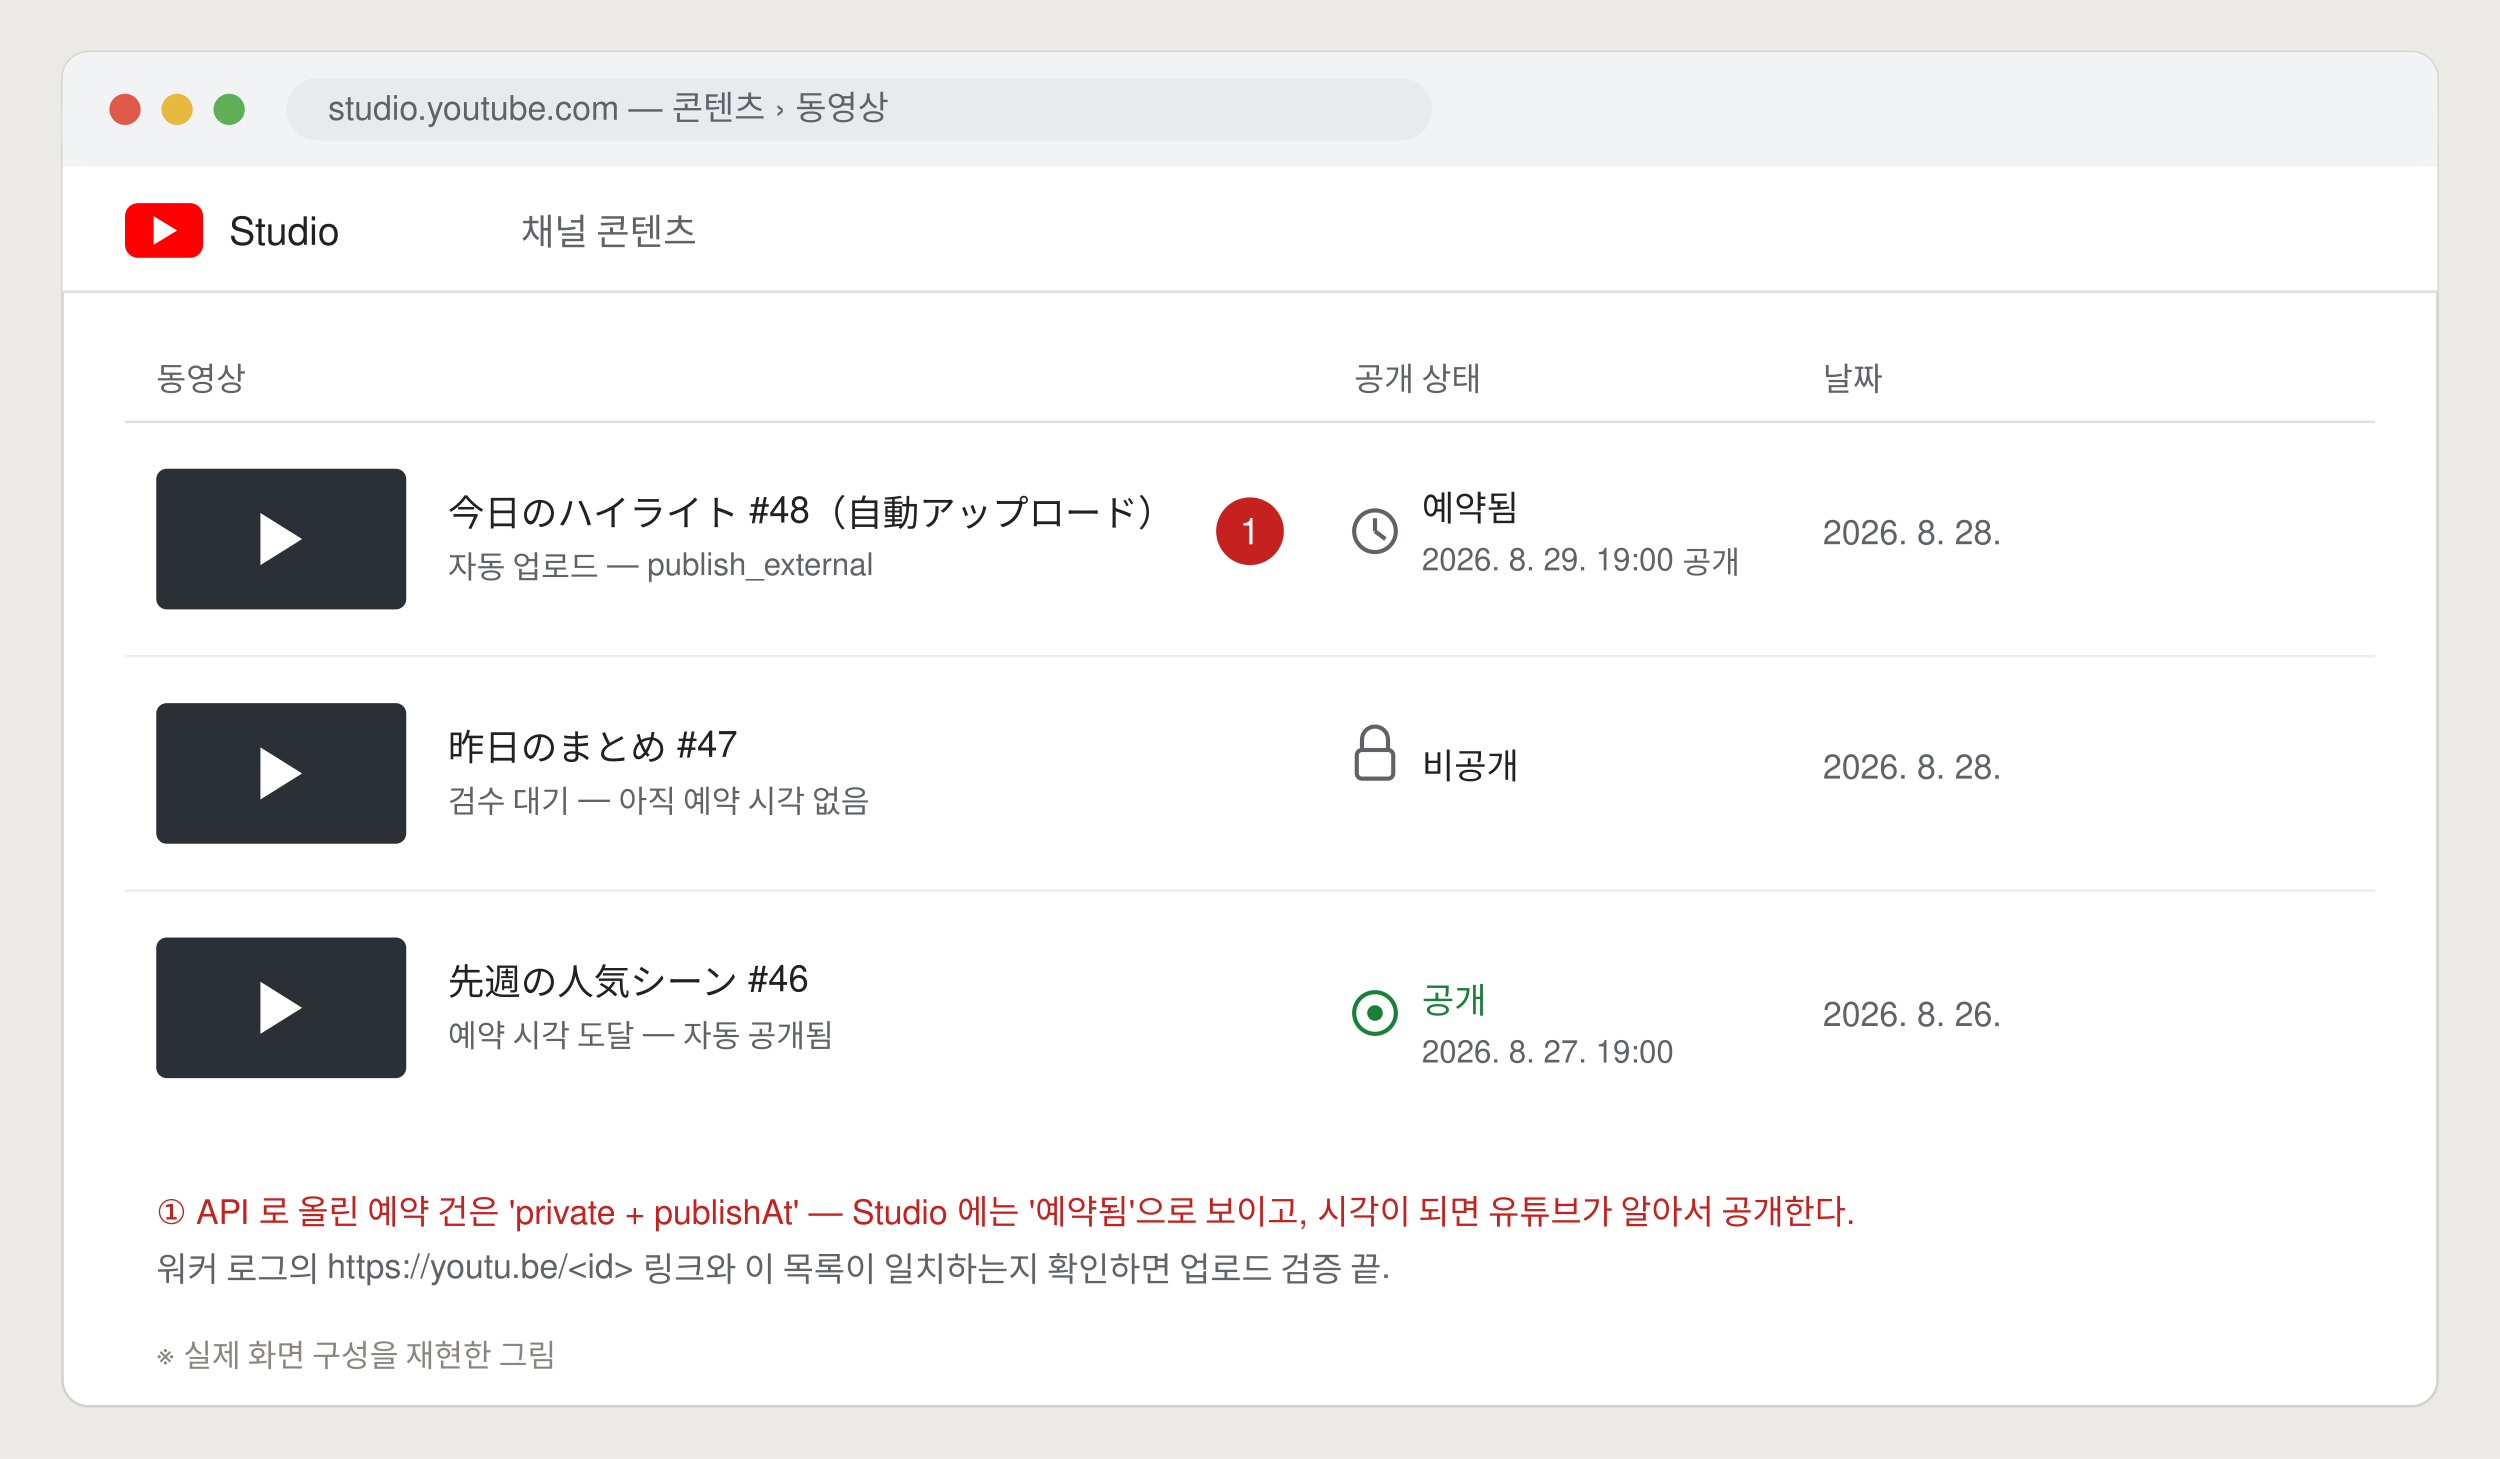
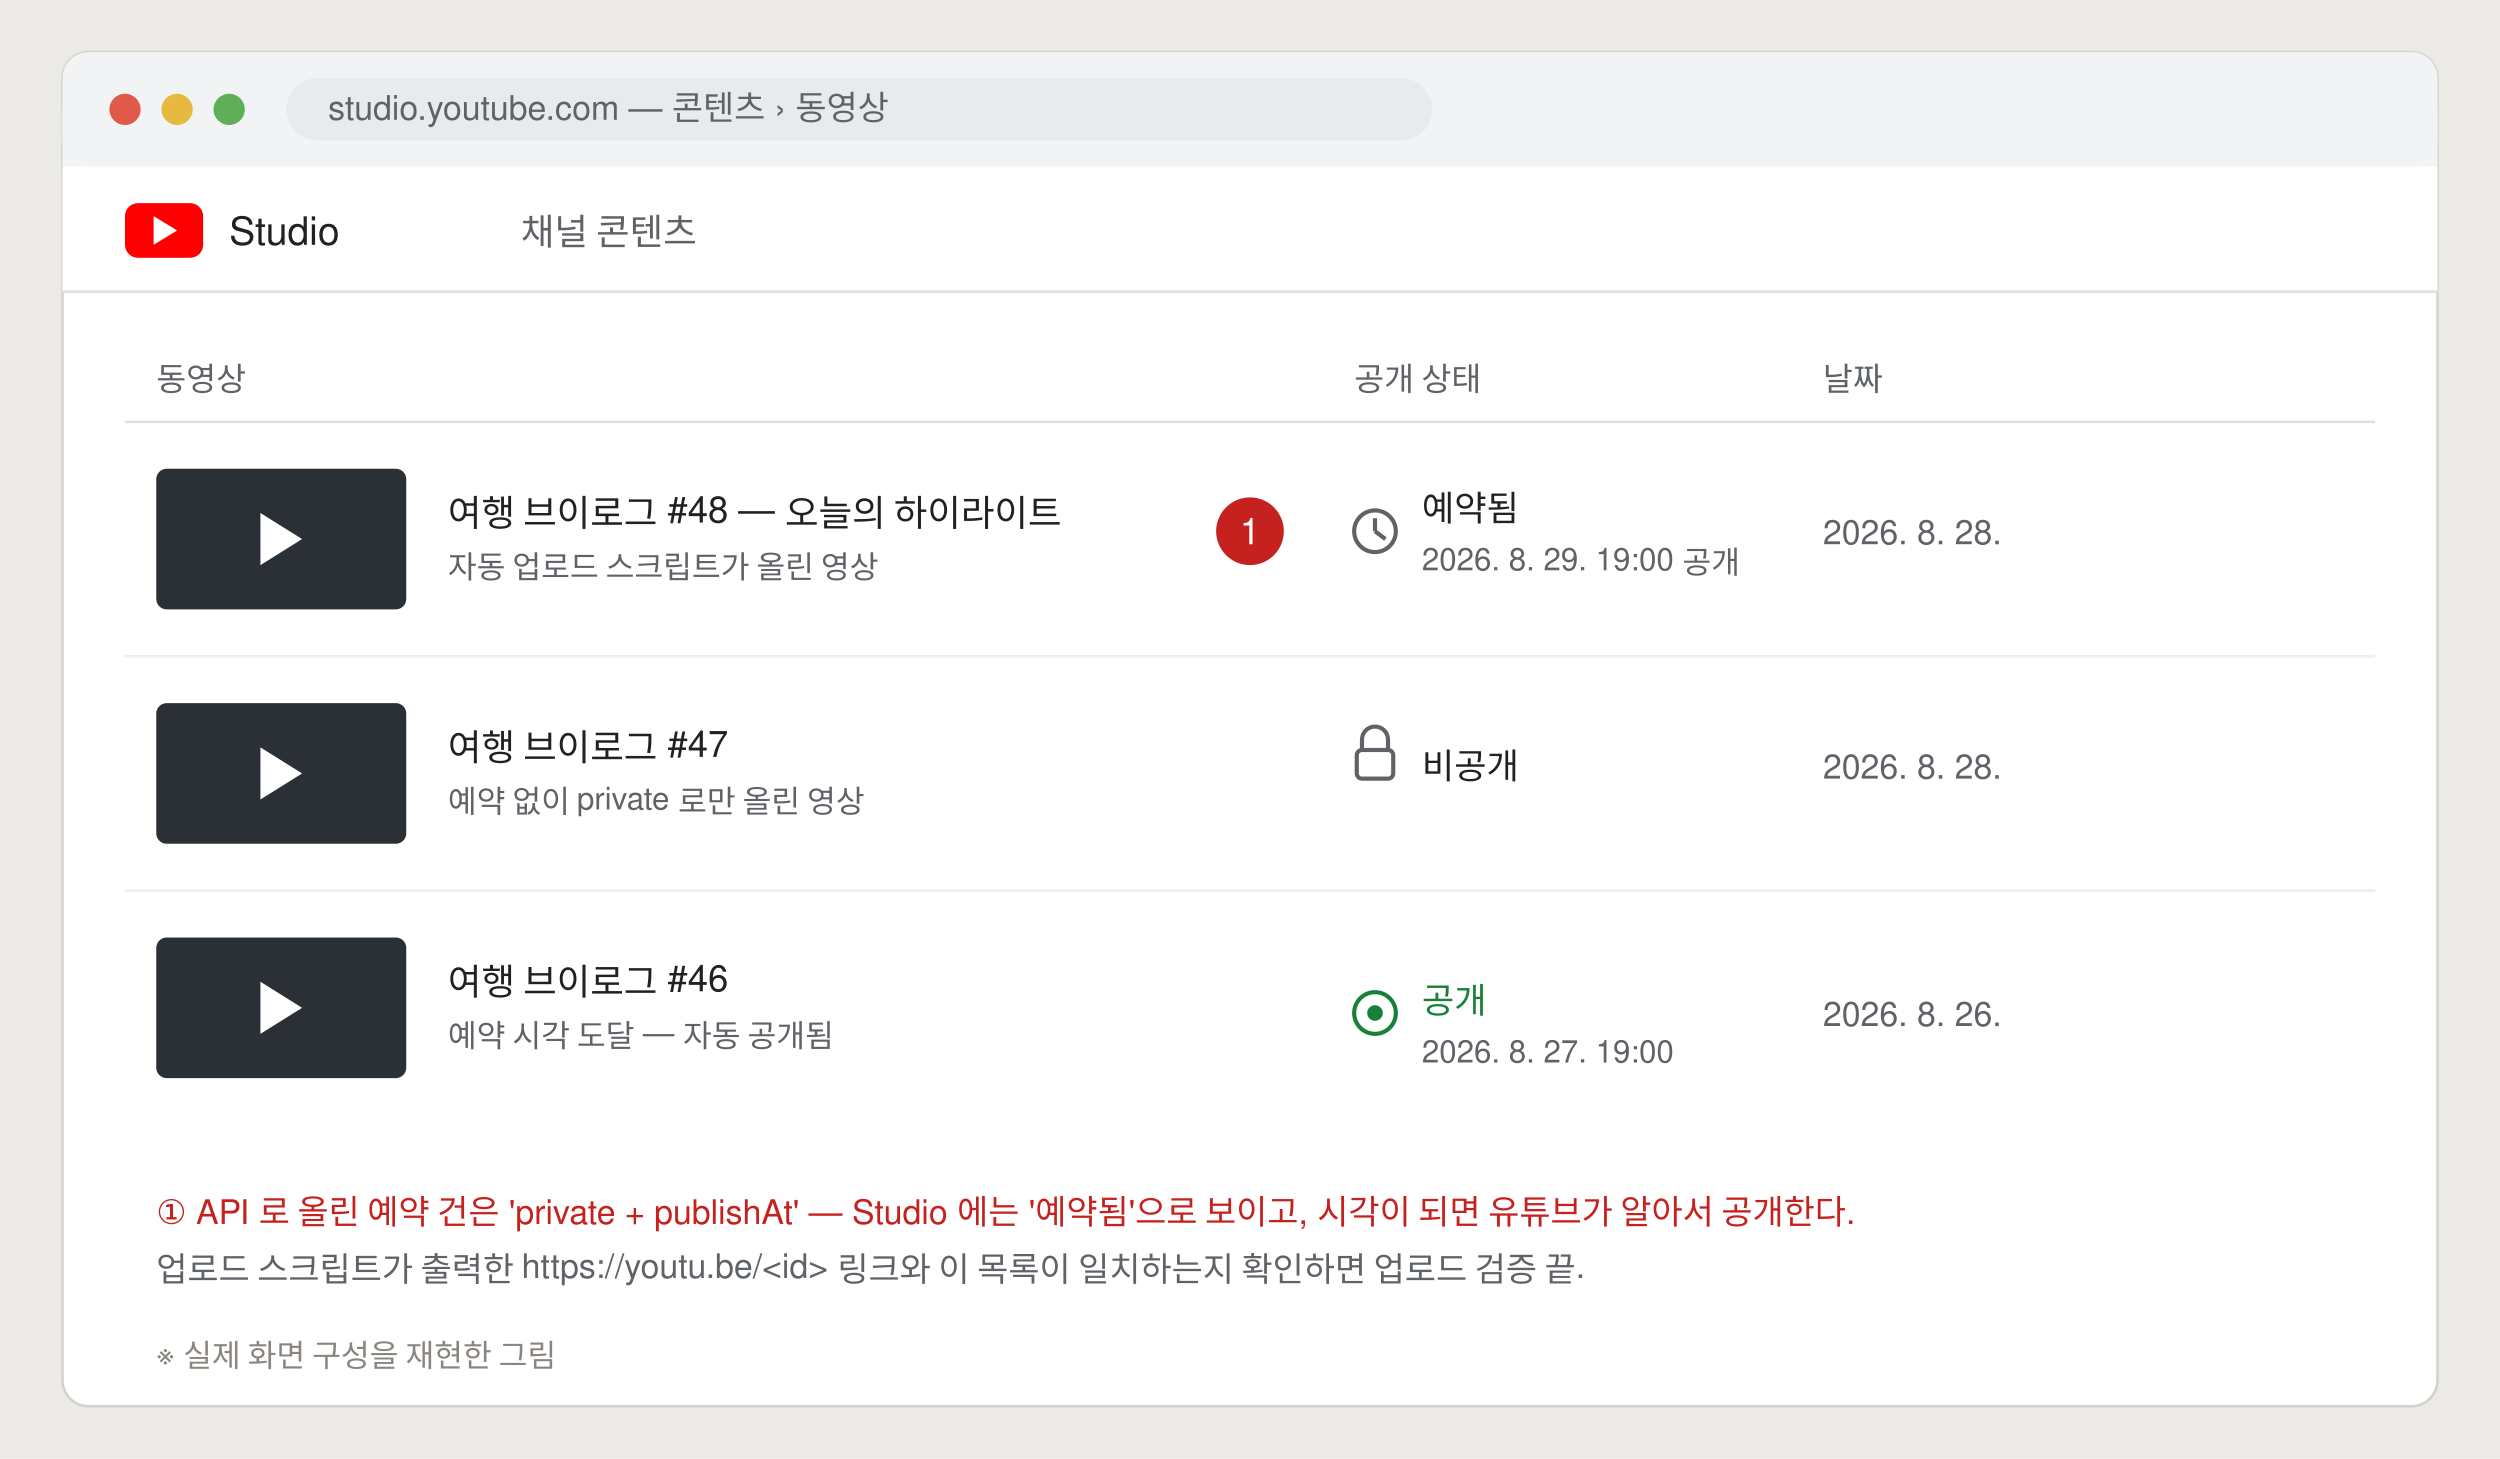
<svg xmlns="http://www.w3.org/2000/svg" viewBox="0 0 960 560" font-family="'Apple SD Gothic Neo','Malgun Gothic',Helvetica,Arial,sans-serif" role="img" aria-label="YouTube Studio 콘텐츠 목록 화면 재현 — 자동 업로드된 영상이 비공개·예약됨으로 보인다">
  <rect width="960" height="560" fill="#ECEAE6" />
  <rect x="24" y="20" width="912" height="520" rx="10" fill="#FFFFFF" stroke="#D5D2CC" />
  <rect x="24" y="20" width="912" height="44" rx="10" fill="#F1F3F4" />
  <rect x="24" y="42" width="912" height="22" fill="#F1F3F4" />
  <circle cx="48" cy="42" r="6" fill="#DF5A49" />
  <circle cx="68" cy="42" r="6" fill="#E6B93F" />
  <circle cx="88" cy="42" r="6" fill="#5FAE58" />
  <rect x="110" y="30" width="440" height="24" rx="12" fill="#E8EAED" />
  <text x="126" y="46" font-size="13" fill="#5F6368">studio.youtube.com — 콘텐츠 › 동영상</text>
  <rect x="24" y="64" width="912" height="48" fill="#FFFFFF" />
  <line x1="24" y1="112" x2="936" y2="112" stroke="#E0E0E0" />
  <rect x="48" y="78" width="30" height="21" rx="5" fill="#FF0000" />
  <polygon points="59,83 59,94 68,88.5" fill="#FFFFFF" />
  <text x="88" y="94" font-size="15" fill="#202124">Studio</text>
  <text x="200" y="94" font-size="14" fill="#5F6368">채널 콘텐츠</text>
  <text x="60" y="150" font-size="12.5" fill="#5F6368">동영상</text>
  <text x="520" y="150" font-size="12.5" fill="#5F6368">공개 상태</text>
  <text x="700" y="150" font-size="12.5" fill="#5F6368">날짜</text>
  <line x1="48" y1="162" x2="912" y2="162" stroke="#E0E0E0" />
  <rect x="60" y="180" width="96" height="54" rx="4" fill="#2B3037" />
  <polygon points="100,197 100,217 116,207" fill="#FFFFFF" />
-   <text x="172" y="202" font-size="14" fill="#202124">今日のハイライト #48（自動アップロード）</text>
-   <text x="172" y="222" font-size="12" fill="#5F6368">자동 업로드 — publish_external</text>
+   <text x="172" y="202" font-size="14" fill="#202124">여행 브이로그 #48 — 오늘의 하이라이트</text>
+   <text x="172" y="222" font-size="12" fill="#5F6368">자동 업로드 스크립트가 올린 영상</text>
  <circle cx="528" cy="204" r="8" fill="none" stroke="#5F6368" stroke-width="1.6" />
  <line x1="528" y1="199" x2="528" y2="204" stroke="#5F6368" stroke-width="1.6" />
  <line x1="528" y1="204" x2="532" y2="207" stroke="#5F6368" stroke-width="1.6" />
  <text x="546" y="200" font-size="13.5" fill="#202124">예약됨</text>
  <text x="546" y="219" font-size="12" fill="#5F6368">2026. 8. 29. 19:00 공개</text>
  <text x="700" y="209" font-size="13" fill="#5F6368">2026. 8. 28.</text>
  <line x1="48" y1="252" x2="912" y2="252" stroke="#EEEEEE" />
  <rect x="60" y="270" width="96" height="54" rx="4" fill="#2B3037" />
  <polygon points="100,287 100,307 116,297" fill="#FFFFFF" />
-   <text x="172" y="292" font-size="14" fill="#202124">昨日のまとめ #47</text>
-   <text x="172" y="312" font-size="12" fill="#5F6368">검수 대기 — 아직 예약 시각 없음</text>
+   <text x="172" y="292" font-size="14" fill="#202124">여행 브이로그 #47</text>
+   <text x="172" y="312" font-size="12" fill="#5F6368">예약 없이 private 로만 올린 영상</text>
  <rect x="521" y="288" width="14" height="11" rx="2" fill="none" stroke="#5F6368" stroke-width="1.6" />
  <path d="M 523 288 v -4 a 5 5 0 0 1 10 0 v 4" fill="none" stroke="#5F6368" stroke-width="1.6" />
  <text x="546" y="299" font-size="13.5" fill="#202124">비공개</text>
  <text x="700" y="299" font-size="13" fill="#5F6368">2026. 8. 28.</text>
  <line x1="48" y1="342" x2="912" y2="342" stroke="#EEEEEE" />
  <rect x="60" y="360" width="96" height="54" rx="4" fill="#2B3037" />
  <polygon points="100,377 100,397 116,387" fill="#FFFFFF" />
-   <text x="172" y="382" font-size="14" fill="#202124">先週の人気シーン #46</text>
+   <text x="172" y="382" font-size="14" fill="#202124">여행 브이로그 #46</text>
  <text x="172" y="402" font-size="12" fill="#5F6368">예약 시각 도달 — 자동 공개됨</text>
  <circle cx="528" cy="389" r="8" fill="none" stroke="#188038" stroke-width="1.6" />
  <circle cx="528" cy="389" r="3" fill="#188038" />
  <text x="546" y="389" font-size="13.5" fill="#188038">공개</text>
  <text x="546" y="408" font-size="12" fill="#5F6368">2026. 8. 27. 19:00</text>
  <text x="700" y="394" font-size="13" fill="#5F6368">2026. 8. 26.</text>
  <circle cx="480" cy="204" r="13" fill="#C5221F" />
  <text x="480" y="209" font-size="14" fill="#FFFFFF" text-anchor="middle">1</text>
  <text x="60" y="470" font-size="13" fill="#C5221F">① API 로 올린 예약 건은 'private + publishAt' — Studio 에는 '예약됨'으로 보이고, 시각이 되면 유튜브가 알아서 공개한다.</text>
-   <text x="60" y="492" font-size="13" fill="#5F6368">워커 로그의 https://youtu.be/&lt;id&gt; 링크와 이 목록이 일치하는지 확인하면 업로드 검증 끝.</text>
+   <text x="60" y="492" font-size="13" fill="#5F6368">업로드 스크립트가 출력한 https://youtu.be/&lt;id&gt; 링크와 이 목록이 일치하는지 확인하면 업로드 검증 끝.</text>
  <text x="60" y="524" font-size="12" fill="#8A867F">※ 실제 화면 구성을 재현한 그림</text>
</svg>
